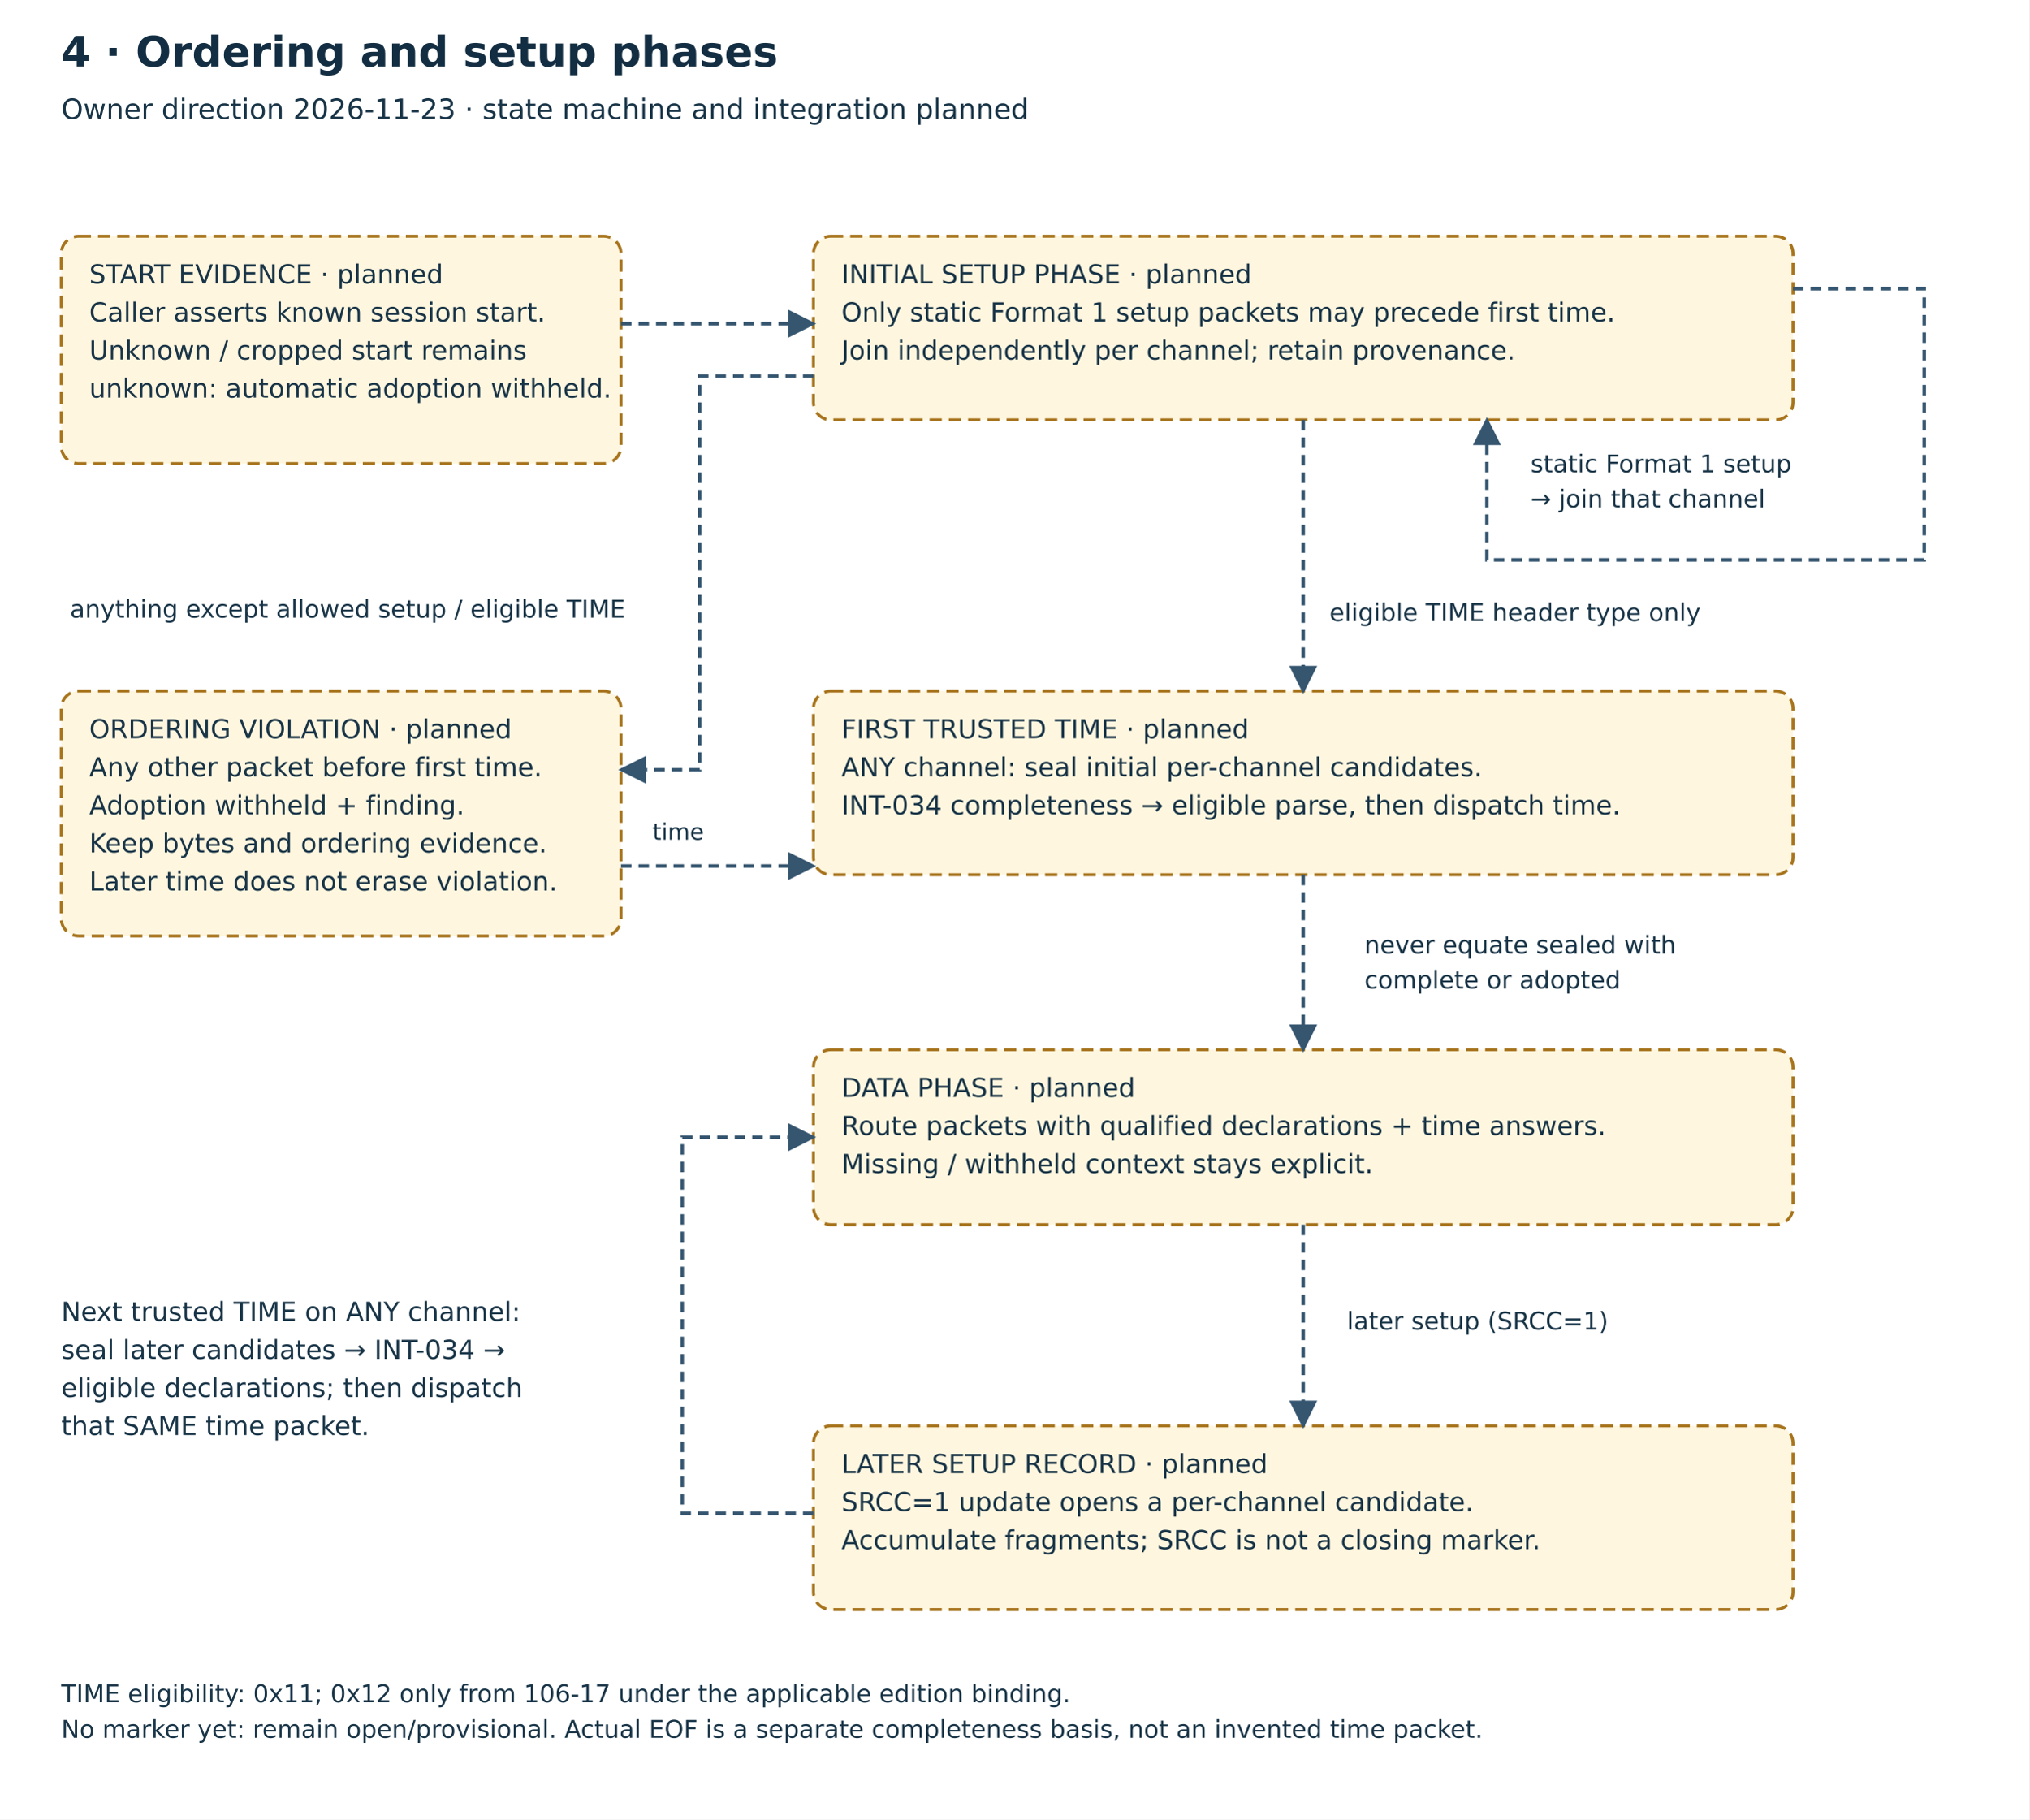
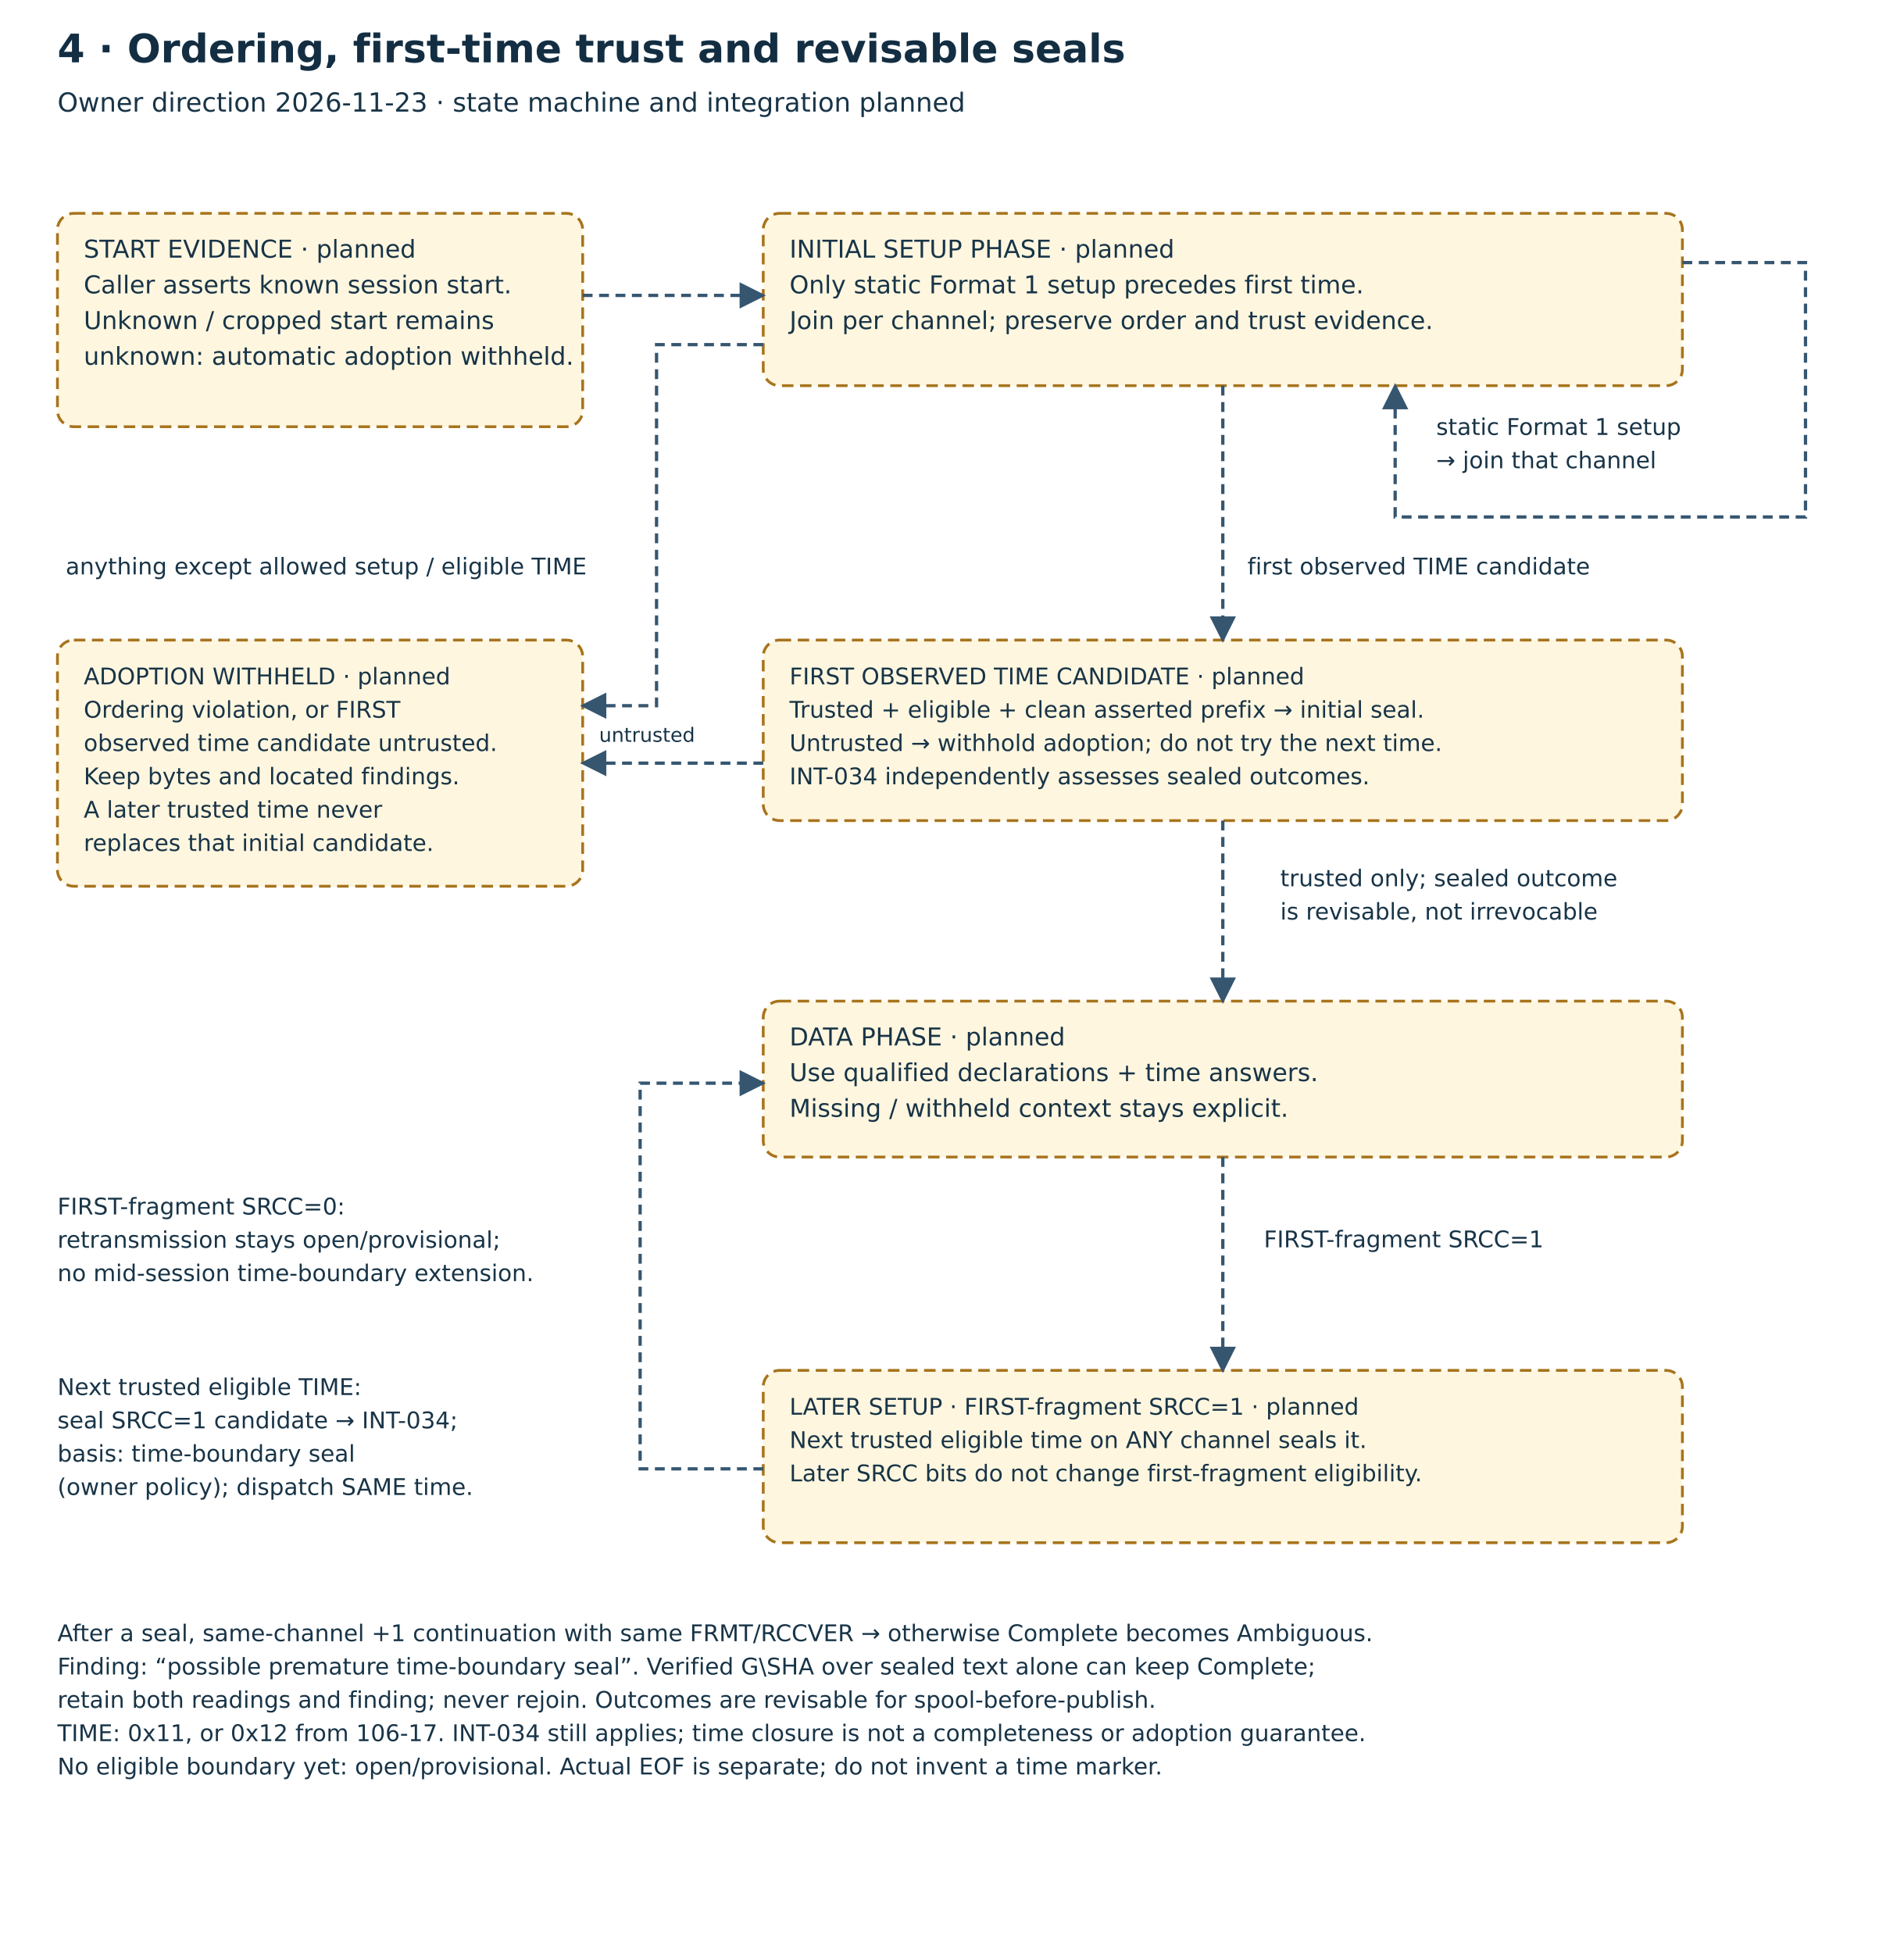
- <svg xmlns="http://www.w3.org/2000/svg" width="1160" height="1040" viewBox="0 0 1160 1040" role="img" aria-labelledby="title desc">
+ <svg xmlns="http://www.w3.org/2000/svg" width="1160" height="1190" viewBox="0 0 1160 1190" role="img" aria-labelledby="title desc">
  <defs>
    <marker id="arrow" viewBox="0 0 10 10" refX="9" refY="5" markerWidth="8" markerHeight="8" orient="auto-start-reverse">
      <path d="M 0 0 L 10 5 L 0 10 z" fill="#365670" />
    </marker>
  </defs>
-   <rect width="1160" height="1040" fill="#fff" />
+   <rect width="1160" height="1190" fill="#fff" />
  <text x="35" y="38" font-family="DejaVu Sans, sans-serif" font-size="24" fill="#132e42" font-weight="bold">
-     <tspan x="35" dy="0">4 · Ordering and setup phases</tspan>
+     <tspan x="35" dy="0">4 · Ordering, first-time trust and revisable seals</tspan>
  </text>
  <text x="35" y="68" font-family="DejaVu Sans, sans-serif" font-size="16" fill="#183447">
    <tspan x="35" dy="0">Owner direction 2026-11-23 · state machine and integration planned</tspan>
  </text>
-   <rect x="35" y="135" width="320" height="130" rx="10" fill="#fff6df" stroke="#a7741d" stroke-width="1.7" stroke-dasharray="7 4" />
-   <text x="51" y="162" font-family="DejaVu Sans, sans-serif" font-size="15" fill="#183447">
+   <rect x="35" y="130" width="320" height="130" rx="10" fill="#fff6df" stroke="#a7741d" stroke-width="1.7" stroke-dasharray="7 4" />
+   <text x="51" y="157" font-family="DejaVu Sans, sans-serif" font-size="15" fill="#183447">
    <tspan x="51" dy="0">START EVIDENCE · planned</tspan>
    <tspan x="51" dy="21.75">Caller asserts known session start.</tspan>
    <tspan x="51" dy="21.75">Unknown / cropped start remains</tspan>
    <tspan x="51" dy="21.75">unknown: automatic adoption withheld.</tspan>
  </text>
-   <rect x="465" y="135" width="560" height="105" rx="10" fill="#fff6df" stroke="#a7741d" stroke-width="1.7" stroke-dasharray="7 4" />
-   <text x="481" y="162" font-family="DejaVu Sans, sans-serif" font-size="15" fill="#183447">
+   <rect x="465" y="130" width="560" height="105" rx="10" fill="#fff6df" stroke="#a7741d" stroke-width="1.7" stroke-dasharray="7 4" />
+   <text x="481" y="157" font-family="DejaVu Sans, sans-serif" font-size="15" fill="#183447">
    <tspan x="481" dy="0">INITIAL SETUP PHASE · planned</tspan>
-     <tspan x="481" dy="21.75">Only static Format 1 setup packets may precede first time.</tspan>
-     <tspan x="481" dy="21.75">Join independently per channel; retain provenance.</tspan>
+     <tspan x="481" dy="21.75">Only static Format 1 setup precedes first time.</tspan>
+     <tspan x="481" dy="21.75">Join per channel; preserve order and trust evidence.</tspan>
  </text>
-   <path d="M355 185 H465" fill="none" stroke="#365670" stroke-width="2" marker-end="url(#arrow)" stroke-dasharray="6 4" />
-   <path d="M1025 165 H1100 V320 H850 V240" fill="none" stroke="#365670" stroke-width="2" marker-end="url(#arrow)" stroke-dasharray="6 4" />
-   <text x="875" y="270" font-family="DejaVu Sans, sans-serif" font-size="14" fill="#183447">
+   <path d="M355 180 H465" fill="none" stroke="#365670" stroke-width="2" marker-end="url(#arrow)" stroke-dasharray="6 4" />
+   <path d="M1025 160 H1100 V315 H850 V235" fill="none" stroke="#365670" stroke-width="2" marker-end="url(#arrow)" stroke-dasharray="6 4" />
+   <text x="875" y="265" font-family="DejaVu Sans, sans-serif" font-size="14" fill="#183447">
    <tspan x="875" dy="0">static Format 1 setup</tspan>
-     <tspan x="875" dy="20">→ join that channel</tspan>
+     <tspan x="875" dy="20.3">→ join that channel</tspan>
  </text>
-   <rect x="35" y="395" width="320" height="140" rx="10" fill="#fff6df" stroke="#a7741d" stroke-width="1.7" stroke-dasharray="7 4" />
-   <text x="51" y="422" font-family="DejaVu Sans, sans-serif" font-size="15" fill="#183447">
-     <tspan x="51" dy="0">ORDERING VIOLATION · planned</tspan>
-     <tspan x="51" dy="21.75">Any other packet before first time.</tspan>
-     <tspan x="51" dy="21.75">Adoption withheld + finding.</tspan>
-     <tspan x="51" dy="21.75">Keep bytes and ordering evidence.</tspan>
-     <tspan x="51" dy="21.75">Later time does not erase violation.</tspan>
+   <rect x="35" y="390" width="320" height="150" rx="10" fill="#fff6df" stroke="#a7741d" stroke-width="1.7" stroke-dasharray="7 4" />
+   <text x="51" y="417" font-family="DejaVu Sans, sans-serif" font-size="14" fill="#183447">
+     <tspan x="51" dy="0">ADOPTION WITHHELD · planned</tspan>
+     <tspan x="51" dy="20.3">Ordering violation, or FIRST</tspan>
+     <tspan x="51" dy="20.3">observed time candidate untrusted.</tspan>
+     <tspan x="51" dy="20.3">Keep bytes and located findings.</tspan>
+     <tspan x="51" dy="20.3">A later trusted time never</tspan>
+     <tspan x="51" dy="20.3">replaces that initial candidate.</tspan>
  </text>
-   <path d="M465 215 H400 V440 H355" fill="none" stroke="#365670" stroke-width="2" marker-end="url(#arrow)" stroke-dasharray="6 4" />
-   <text x="40" y="353" font-family="DejaVu Sans, sans-serif" font-size="14" fill="#183447">
+   <path d="M465 210 H400 V430 H355" fill="none" stroke="#365670" stroke-width="2" marker-end="url(#arrow)" stroke-dasharray="6 4" />
+   <text x="40" y="350" font-family="DejaVu Sans, sans-serif" font-size="14" fill="#183447">
    <tspan x="40" dy="0">anything except allowed setup / eligible TIME</tspan>
  </text>
-   <rect x="465" y="395" width="560" height="105" rx="10" fill="#fff6df" stroke="#a7741d" stroke-width="1.7" stroke-dasharray="7 4" />
-   <text x="481" y="422" font-family="DejaVu Sans, sans-serif" font-size="15" fill="#183447">
-     <tspan x="481" dy="0">FIRST TRUSTED TIME · planned</tspan>
-     <tspan x="481" dy="21.75">ANY channel: seal initial per-channel candidates.</tspan>
-     <tspan x="481" dy="21.75">INT-034 completeness → eligible parse, then dispatch time.</tspan>
+   <rect x="465" y="390" width="560" height="110" rx="10" fill="#fff6df" stroke="#a7741d" stroke-width="1.7" stroke-dasharray="7 4" />
+   <text x="481" y="417" font-family="DejaVu Sans, sans-serif" font-size="14" fill="#183447">
+     <tspan x="481" dy="0">FIRST OBSERVED TIME CANDIDATE · planned</tspan>
+     <tspan x="481" dy="20.3">Trusted + eligible + clean asserted prefix → initial seal.</tspan>
+     <tspan x="481" dy="20.3">Untrusted → withhold adoption; do not try the next time.</tspan>
+     <tspan x="481" dy="20.3">INT-034 independently assesses sealed outcomes.</tspan>
  </text>
-   <path d="M745 240 V395" fill="none" stroke="#365670" stroke-width="2" marker-end="url(#arrow)" stroke-dasharray="6 4" />
-   <text x="760" y="355" font-family="DejaVu Sans, sans-serif" font-size="14" fill="#183447">
-     <tspan x="760" dy="0">eligible TIME header type only</tspan>
+   <path d="M745 235 V390" fill="none" stroke="#365670" stroke-width="2" marker-end="url(#arrow)" stroke-dasharray="6 4" />
+   <text x="760" y="350" font-family="DejaVu Sans, sans-serif" font-size="14" fill="#183447">
+     <tspan x="760" dy="0">first observed TIME candidate</tspan>
  </text>
-   <path d="M355 495 H465" fill="none" stroke="#365670" stroke-width="2" marker-end="url(#arrow)" stroke-dasharray="6 4" />
-   <text x="373" y="480" font-family="DejaVu Sans, sans-serif" font-size="13" fill="#183447">
-     <tspan x="373" dy="0">time</tspan>
+   <path d="M465 465 H355" fill="none" stroke="#365670" stroke-width="2" marker-end="url(#arrow)" stroke-dasharray="6 4" />
+   <text x="365" y="452" font-family="DejaVu Sans, sans-serif" font-size="12" fill="#183447">
+     <tspan x="365" dy="0">untrusted</tspan>
  </text>
-   <rect x="465" y="600" width="560" height="100" rx="10" fill="#fff6df" stroke="#a7741d" stroke-width="1.7" stroke-dasharray="7 4" />
-   <text x="481" y="627" font-family="DejaVu Sans, sans-serif" font-size="15" fill="#183447">
+   <rect x="465" y="610" width="560" height="95" rx="10" fill="#fff6df" stroke="#a7741d" stroke-width="1.7" stroke-dasharray="7 4" />
+   <text x="481" y="637" font-family="DejaVu Sans, sans-serif" font-size="15" fill="#183447">
    <tspan x="481" dy="0">DATA PHASE · planned</tspan>
-     <tspan x="481" dy="21.75">Route packets with qualified declarations + time answers.</tspan>
+     <tspan x="481" dy="21.75">Use qualified declarations + time answers.</tspan>
    <tspan x="481" dy="21.75">Missing / withheld context stays explicit.</tspan>
  </text>
-   <path d="M745 500 V600" fill="none" stroke="#365670" stroke-width="2" marker-end="url(#arrow)" stroke-dasharray="6 4" />
-   <text x="780" y="545" font-family="DejaVu Sans, sans-serif" font-size="14" fill="#183447">
-     <tspan x="780" dy="0">never equate sealed with</tspan>
-     <tspan x="780" dy="20">complete or adopted</tspan>
+   <path d="M745 500 V610" fill="none" stroke="#365670" stroke-width="2" marker-end="url(#arrow)" stroke-dasharray="6 4" />
+   <text x="780" y="540" font-family="DejaVu Sans, sans-serif" font-size="14" fill="#183447">
+     <tspan x="780" dy="0">trusted only; sealed outcome</tspan>
+     <tspan x="780" dy="20.3">is revisable, not irrevocable</tspan>
  </text>
-   <rect x="465" y="815" width="560" height="105" rx="10" fill="#fff6df" stroke="#a7741d" stroke-width="1.7" stroke-dasharray="7 4" />
-   <text x="481" y="842" font-family="DejaVu Sans, sans-serif" font-size="15" fill="#183447">
-     <tspan x="481" dy="0">LATER SETUP RECORD · planned</tspan>
-     <tspan x="481" dy="21.75">SRCC=1 update opens a per-channel candidate.</tspan>
-     <tspan x="481" dy="21.75">Accumulate fragments; SRCC is not a closing marker.</tspan>
+   <rect x="465" y="835" width="560" height="105" rx="10" fill="#fff6df" stroke="#a7741d" stroke-width="1.7" stroke-dasharray="7 4" />
+   <text x="481" y="862" font-family="DejaVu Sans, sans-serif" font-size="14" fill="#183447">
+     <tspan x="481" dy="0">LATER SETUP · FIRST-fragment SRCC=1 · planned</tspan>
+     <tspan x="481" dy="20.3">Next trusted eligible time on ANY channel seals it.</tspan>
+     <tspan x="481" dy="20.3">Later SRCC bits do not change first-fragment eligibility.</tspan>
  </text>
-   <path d="M745 700 V815" fill="none" stroke="#365670" stroke-width="2" marker-end="url(#arrow)" stroke-dasharray="6 4" />
+   <path d="M745 705 V835" fill="none" stroke="#365670" stroke-width="2" marker-end="url(#arrow)" stroke-dasharray="6 4" />
  <text x="770" y="760" font-family="DejaVu Sans, sans-serif" font-size="14" fill="#183447">
-     <tspan x="770" dy="0">later setup (SRCC=1)</tspan>
+     <tspan x="770" dy="0">FIRST-fragment SRCC=1</tspan>
  </text>
-   <text x="35" y="755" font-family="DejaVu Sans, sans-serif" font-size="15" fill="#183447">
-     <tspan x="35" dy="0">Next trusted TIME on ANY channel:</tspan>
-     <tspan x="35" dy="21.75">seal later candidates → INT-034 →</tspan>
-     <tspan x="35" dy="21.75">eligible declarations; then dispatch</tspan>
-     <tspan x="35" dy="21.75">that SAME time packet.</tspan>
+   <text x="35" y="740" font-family="DejaVu Sans, sans-serif" font-size="14" fill="#183447">
+     <tspan x="35" dy="0">FIRST-fragment SRCC=0:</tspan>
+     <tspan x="35" dy="20.3">retransmission stays open/provisional;</tspan>
+     <tspan x="35" dy="20.3">no mid-session time-boundary extension.</tspan>
  </text>
-   <path d="M465 865 H390 V650 H465" fill="none" stroke="#365670" stroke-width="2" marker-end="url(#arrow)" stroke-dasharray="6 4" />
-   <text x="35" y="973" font-family="DejaVu Sans, sans-serif" font-size="14" fill="#183447">
-     <tspan x="35" dy="0">TIME eligibility: 0x11; 0x12 only from 106-17 under the applicable edition binding.</tspan>
-     <tspan x="35" dy="20.3">No marker yet: remain open/provisional. Actual EOF is a separate completeness basis, not an invented time packet.</tspan>
+   <text x="35" y="850" font-family="DejaVu Sans, sans-serif" font-size="14" fill="#183447">
+     <tspan x="35" dy="0">Next trusted eligible TIME:</tspan>
+     <tspan x="35" dy="20.3">seal SRCC=1 candidate → INT-034;</tspan>
+     <tspan x="35" dy="20.3">basis: time-boundary seal</tspan>
+     <tspan x="35" dy="20.3">(owner policy); dispatch SAME time.</tspan>
+   </text>
+   <path d="M465 895 H390 V660 H465" fill="none" stroke="#365670" stroke-width="2" marker-end="url(#arrow)" stroke-dasharray="6 4" />
+   <text x="35" y="1000" font-family="DejaVu Sans, sans-serif" font-size="14" fill="#183447">
+     <tspan x="35" dy="0">After a seal, same-channel +1 continuation with same FRMT/RCCVER → otherwise Complete becomes Ambiguous.</tspan>
+     <tspan x="35" dy="20.3">Finding: “possible premature time-boundary seal”. Verified G\SHA over sealed text alone can keep Complete;</tspan>
+     <tspan x="35" dy="20.3">retain both readings and finding; never rejoin. Outcomes are revisable for spool-before-publish.</tspan>
+     <tspan x="35" dy="20.3">TIME: 0x11, or 0x12 from 106-17. INT-034 still applies; time closure is not a completeness or adoption guarantee.</tspan>
+     <tspan x="35" dy="20.3">No eligible boundary yet: open/provisional. Actual EOF is separate; do not invent a time marker.</tspan>
  </text>
</svg>
